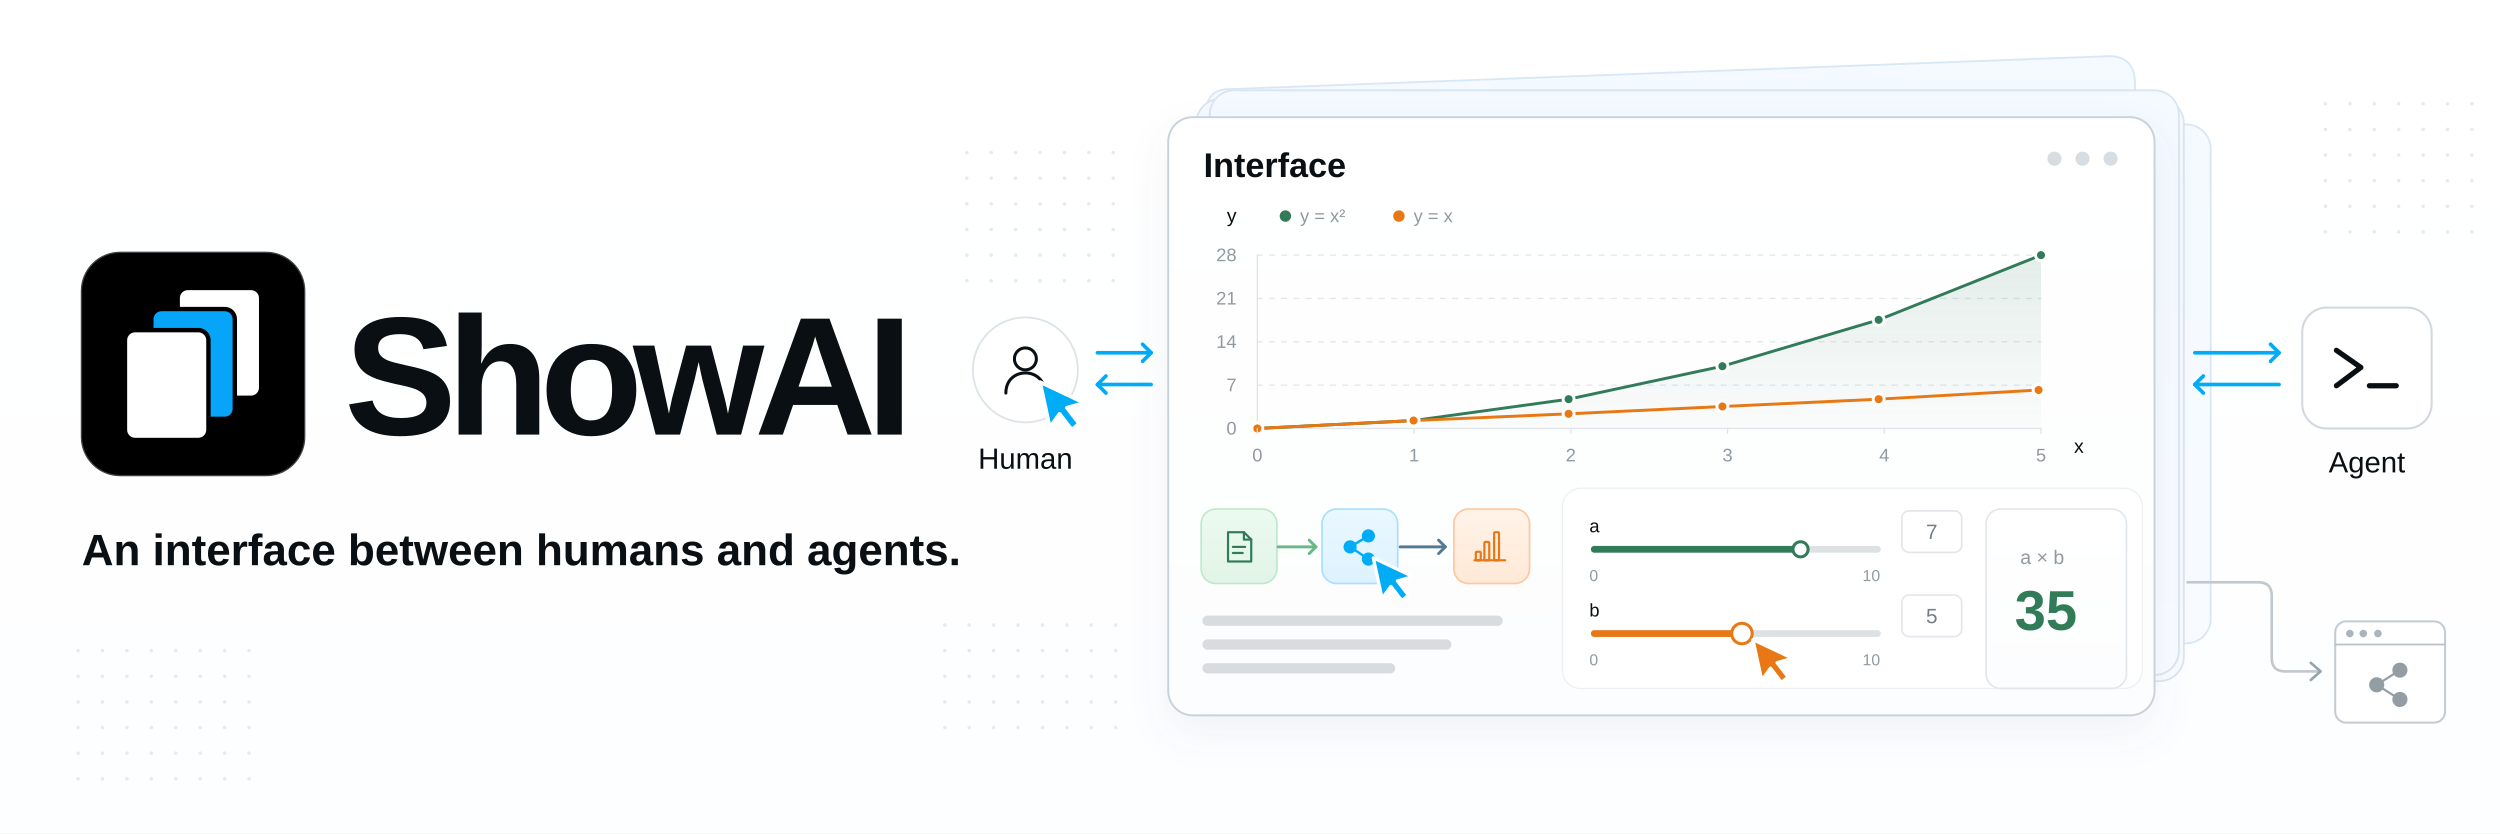
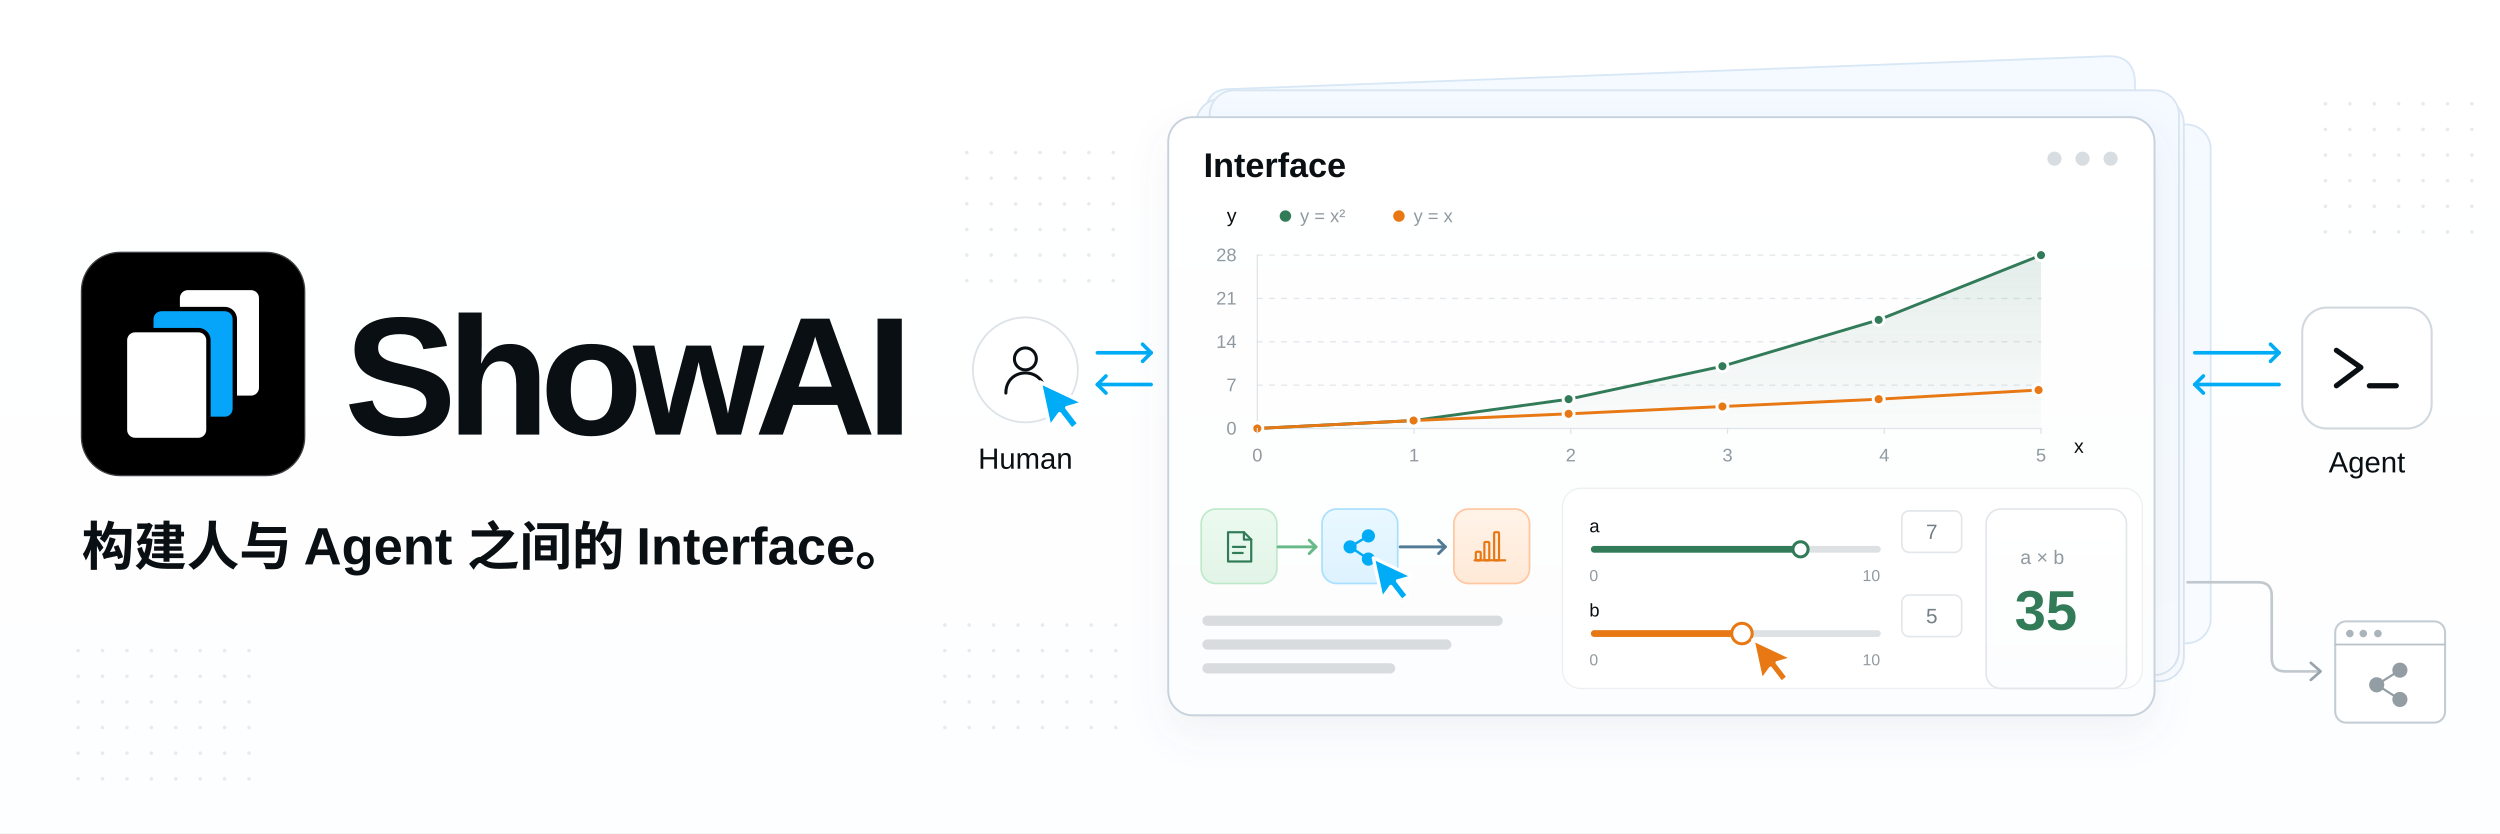
- <svg xmlns="http://www.w3.org/2000/svg" width="2172" height="724" viewBox="0 0 2172 724" role="img" aria-labelledby="title description" lang="en" xml:lang="en">
+ <svg xmlns="http://www.w3.org/2000/svg" width="2172" height="724" viewBox="0 0 2172 724" role="img" aria-labelledby="title description" lang="zh-CN" xml:lang="zh-CN">
  <defs>
    <linearGradient id="page-fill" x1="0%" y1="0%" x2="0%" y2="100%">
      <stop offset="0" stop-color="#FFFFFF" stop-opacity="1" />
      <stop offset="1" stop-color="#FDFEFF" stop-opacity="1" />
    </linearGradient>
    <linearGradient id="panel-fill" x1="0%" y1="0%" x2="0%" y2="100%">
      <stop offset="0" stop-color="#FFFFFF" stop-opacity="1" />
      <stop offset="1" stop-color="#FCFDFE" stop-opacity="1" />
    </linearGradient>
    <linearGradient id="rear-fill" x1="0%" y1="0%" x2="0%" y2="100%">
      <stop offset="0" stop-color="#F4FAFF" stop-opacity="1" />
      <stop offset="1" stop-color="#F8FBFF" stop-opacity="1" />
    </linearGradient>
    <linearGradient id="chart-fill" x1="0%" y1="0%" x2="0%" y2="100%">
      <stop offset="0" stop-color="#327B59" stop-opacity="0.13" />
      <stop offset="1" stop-color="#327B59" stop-opacity="0.015" />
    </linearGradient>
    <linearGradient id="green-tile" x1="0%" y1="0%" x2="0%" y2="100%">
      <stop offset="0" stop-color="#ECFAEF" stop-opacity="1" />
      <stop offset="1" stop-color="#E2F4E7" stop-opacity="1" />
    </linearGradient>
    <linearGradient id="blue-tile" x1="0%" y1="0%" x2="0%" y2="100%">
      <stop offset="0" stop-color="#EAF8FF" stop-opacity="1" />
      <stop offset="1" stop-color="#DDF2FF" stop-opacity="1" />
    </linearGradient>
    <linearGradient id="orange-tile" x1="0%" y1="0%" x2="0%" y2="100%">
      <stop offset="0" stop-color="#FFF3E8" stop-opacity="1" />
      <stop offset="1" stop-color="#FFE9D7" stop-opacity="1" />
    </linearGradient>
    <filter id="panel-shadow" x="-10%" y="-10%" width="125%" height="135%">
      <feDropShadow dx="0" dy="14" stdDeviation="16" flood-color="#66798A" flood-opacity="0.08" />
    </filter>
  </defs>
  <g id="banner" transform="scale(1.060547)">
    <rect x="0" y="0" width="2048" height="682.667" rx="0" fill="url(#page-fill)" stroke-width="1" id="background" />
    <g id="dots-left">
      <circle cx="64" cy="533" r="1.5" fill="#E6EBEE" stroke-width="1" />
      <circle cx="64" cy="554" r="1.5" fill="#E6EBEE" stroke-width="1" />
      <circle cx="64" cy="575" r="1.5" fill="#E6EBEE" stroke-width="1" />
      <circle cx="64" cy="596" r="1.5" fill="#E6EBEE" stroke-width="1" />
      <circle cx="64" cy="617" r="1.5" fill="#E6EBEE" stroke-width="1" />
      <circle cx="64" cy="638" r="1.5" fill="#E6EBEE" stroke-width="1" />
      <circle cx="84" cy="533" r="1.5" fill="#E6EBEE" stroke-width="1" />
      <circle cx="84" cy="554" r="1.5" fill="#E6EBEE" stroke-width="1" />
      <circle cx="84" cy="575" r="1.5" fill="#E6EBEE" stroke-width="1" />
      <circle cx="84" cy="596" r="1.5" fill="#E6EBEE" stroke-width="1" />
      <circle cx="84" cy="617" r="1.5" fill="#E6EBEE" stroke-width="1" />
      <circle cx="84" cy="638" r="1.5" fill="#E6EBEE" stroke-width="1" />
      <circle cx="104" cy="533" r="1.5" fill="#E6EBEE" stroke-width="1" />
      <circle cx="104" cy="554" r="1.5" fill="#E6EBEE" stroke-width="1" />
      <circle cx="104" cy="575" r="1.5" fill="#E6EBEE" stroke-width="1" />
      <circle cx="104" cy="596" r="1.5" fill="#E6EBEE" stroke-width="1" />
      <circle cx="104" cy="617" r="1.5" fill="#E6EBEE" stroke-width="1" />
      <circle cx="104" cy="638" r="1.5" fill="#E6EBEE" stroke-width="1" />
      <circle cx="124" cy="533" r="1.5" fill="#E6EBEE" stroke-width="1" />
      <circle cx="124" cy="554" r="1.5" fill="#E6EBEE" stroke-width="1" />
      <circle cx="124" cy="575" r="1.5" fill="#E6EBEE" stroke-width="1" />
      <circle cx="124" cy="596" r="1.5" fill="#E6EBEE" stroke-width="1" />
      <circle cx="124" cy="617" r="1.5" fill="#E6EBEE" stroke-width="1" />
      <circle cx="124" cy="638" r="1.5" fill="#E6EBEE" stroke-width="1" />
      <circle cx="144" cy="533" r="1.5" fill="#E6EBEE" stroke-width="1" />
      <circle cx="144" cy="554" r="1.5" fill="#E6EBEE" stroke-width="1" />
      <circle cx="144" cy="575" r="1.5" fill="#E6EBEE" stroke-width="1" />
      <circle cx="144" cy="596" r="1.5" fill="#E6EBEE" stroke-width="1" />
      <circle cx="144" cy="617" r="1.5" fill="#E6EBEE" stroke-width="1" />
      <circle cx="144" cy="638" r="1.5" fill="#E6EBEE" stroke-width="1" />
      <circle cx="164" cy="533" r="1.5" fill="#E6EBEE" stroke-width="1" />
      <circle cx="164" cy="554" r="1.5" fill="#E6EBEE" stroke-width="1" />
      <circle cx="164" cy="575" r="1.5" fill="#E6EBEE" stroke-width="1" />
      <circle cx="164" cy="596" r="1.5" fill="#E6EBEE" stroke-width="1" />
      <circle cx="164" cy="617" r="1.5" fill="#E6EBEE" stroke-width="1" />
      <circle cx="164" cy="638" r="1.5" fill="#E6EBEE" stroke-width="1" />
      <circle cx="184" cy="533" r="1.5" fill="#E6EBEE" stroke-width="1" />
      <circle cx="184" cy="554" r="1.5" fill="#E6EBEE" stroke-width="1" />
      <circle cx="184" cy="575" r="1.5" fill="#E6EBEE" stroke-width="1" />
      <circle cx="184" cy="596" r="1.5" fill="#E6EBEE" stroke-width="1" />
      <circle cx="184" cy="617" r="1.5" fill="#E6EBEE" stroke-width="1" />
      <circle cx="184" cy="638" r="1.5" fill="#E6EBEE" stroke-width="1" />
      <circle cx="204" cy="533" r="1.5" fill="#E6EBEE" stroke-width="1" />
      <circle cx="204" cy="554" r="1.5" fill="#E6EBEE" stroke-width="1" />
      <circle cx="204" cy="575" r="1.5" fill="#E6EBEE" stroke-width="1" />
      <circle cx="204" cy="596" r="1.5" fill="#E6EBEE" stroke-width="1" />
      <circle cx="204" cy="617" r="1.5" fill="#E6EBEE" stroke-width="1" />
      <circle cx="204" cy="638" r="1.5" fill="#E6EBEE" stroke-width="1" />
    </g>
    <g id="dots-middle-top">
      <circle cx="792" cy="125" r="1.5" fill="#E6EBEE" stroke-width="1" />
      <circle cx="792" cy="146" r="1.5" fill="#E6EBEE" stroke-width="1" />
      <circle cx="792" cy="167" r="1.5" fill="#E6EBEE" stroke-width="1" />
      <circle cx="792" cy="188" r="1.5" fill="#E6EBEE" stroke-width="1" />
      <circle cx="792" cy="209" r="1.5" fill="#E6EBEE" stroke-width="1" />
      <circle cx="792" cy="230" r="1.5" fill="#E6EBEE" stroke-width="1" />
      <circle cx="812" cy="125" r="1.5" fill="#E6EBEE" stroke-width="1" />
      <circle cx="812" cy="146" r="1.5" fill="#E6EBEE" stroke-width="1" />
      <circle cx="812" cy="167" r="1.5" fill="#E6EBEE" stroke-width="1" />
      <circle cx="812" cy="188" r="1.5" fill="#E6EBEE" stroke-width="1" />
      <circle cx="812" cy="209" r="1.5" fill="#E6EBEE" stroke-width="1" />
      <circle cx="812" cy="230" r="1.5" fill="#E6EBEE" stroke-width="1" />
      <circle cx="832" cy="125" r="1.5" fill="#E6EBEE" stroke-width="1" />
      <circle cx="832" cy="146" r="1.5" fill="#E6EBEE" stroke-width="1" />
      <circle cx="832" cy="167" r="1.5" fill="#E6EBEE" stroke-width="1" />
      <circle cx="832" cy="188" r="1.5" fill="#E6EBEE" stroke-width="1" />
      <circle cx="832" cy="209" r="1.5" fill="#E6EBEE" stroke-width="1" />
      <circle cx="832" cy="230" r="1.5" fill="#E6EBEE" stroke-width="1" />
      <circle cx="852" cy="125" r="1.5" fill="#E6EBEE" stroke-width="1" />
      <circle cx="852" cy="146" r="1.5" fill="#E6EBEE" stroke-width="1" />
      <circle cx="852" cy="167" r="1.5" fill="#E6EBEE" stroke-width="1" />
      <circle cx="852" cy="188" r="1.5" fill="#E6EBEE" stroke-width="1" />
      <circle cx="852" cy="209" r="1.5" fill="#E6EBEE" stroke-width="1" />
      <circle cx="852" cy="230" r="1.5" fill="#E6EBEE" stroke-width="1" />
      <circle cx="872" cy="125" r="1.5" fill="#E6EBEE" stroke-width="1" />
      <circle cx="872" cy="146" r="1.5" fill="#E6EBEE" stroke-width="1" />
      <circle cx="872" cy="167" r="1.5" fill="#E6EBEE" stroke-width="1" />
      <circle cx="872" cy="188" r="1.5" fill="#E6EBEE" stroke-width="1" />
      <circle cx="872" cy="209" r="1.5" fill="#E6EBEE" stroke-width="1" />
      <circle cx="872" cy="230" r="1.5" fill="#E6EBEE" stroke-width="1" />
      <circle cx="892" cy="125" r="1.5" fill="#E6EBEE" stroke-width="1" />
      <circle cx="892" cy="146" r="1.5" fill="#E6EBEE" stroke-width="1" />
      <circle cx="892" cy="167" r="1.5" fill="#E6EBEE" stroke-width="1" />
      <circle cx="892" cy="188" r="1.5" fill="#E6EBEE" stroke-width="1" />
      <circle cx="892" cy="209" r="1.5" fill="#E6EBEE" stroke-width="1" />
      <circle cx="892" cy="230" r="1.5" fill="#E6EBEE" stroke-width="1" />
      <circle cx="912" cy="125" r="1.5" fill="#E6EBEE" stroke-width="1" />
      <circle cx="912" cy="146" r="1.5" fill="#E6EBEE" stroke-width="1" />
      <circle cx="912" cy="167" r="1.5" fill="#E6EBEE" stroke-width="1" />
      <circle cx="912" cy="188" r="1.5" fill="#E6EBEE" stroke-width="1" />
      <circle cx="912" cy="209" r="1.5" fill="#E6EBEE" stroke-width="1" />
      <circle cx="912" cy="230" r="1.5" fill="#E6EBEE" stroke-width="1" />
    </g>
    <g id="dots-middle-bottom">
      <circle cx="774" cy="512" r="1.5" fill="#E6EBEE" stroke-width="1" />
      <circle cx="774" cy="533" r="1.5" fill="#E6EBEE" stroke-width="1" />
      <circle cx="774" cy="554" r="1.5" fill="#E6EBEE" stroke-width="1" />
      <circle cx="774" cy="575" r="1.5" fill="#E6EBEE" stroke-width="1" />
      <circle cx="774" cy="596" r="1.5" fill="#E6EBEE" stroke-width="1" />
      <circle cx="794" cy="512" r="1.5" fill="#E6EBEE" stroke-width="1" />
      <circle cx="794" cy="533" r="1.5" fill="#E6EBEE" stroke-width="1" />
      <circle cx="794" cy="554" r="1.5" fill="#E6EBEE" stroke-width="1" />
      <circle cx="794" cy="575" r="1.5" fill="#E6EBEE" stroke-width="1" />
      <circle cx="794" cy="596" r="1.5" fill="#E6EBEE" stroke-width="1" />
      <circle cx="814" cy="512" r="1.5" fill="#E6EBEE" stroke-width="1" />
      <circle cx="814" cy="533" r="1.5" fill="#E6EBEE" stroke-width="1" />
      <circle cx="814" cy="554" r="1.5" fill="#E6EBEE" stroke-width="1" />
      <circle cx="814" cy="575" r="1.5" fill="#E6EBEE" stroke-width="1" />
      <circle cx="814" cy="596" r="1.5" fill="#E6EBEE" stroke-width="1" />
      <circle cx="834" cy="512" r="1.5" fill="#E6EBEE" stroke-width="1" />
      <circle cx="834" cy="533" r="1.5" fill="#E6EBEE" stroke-width="1" />
      <circle cx="834" cy="554" r="1.5" fill="#E6EBEE" stroke-width="1" />
      <circle cx="834" cy="575" r="1.5" fill="#E6EBEE" stroke-width="1" />
      <circle cx="834" cy="596" r="1.5" fill="#E6EBEE" stroke-width="1" />
      <circle cx="854" cy="512" r="1.5" fill="#E6EBEE" stroke-width="1" />
      <circle cx="854" cy="533" r="1.5" fill="#E6EBEE" stroke-width="1" />
      <circle cx="854" cy="554" r="1.5" fill="#E6EBEE" stroke-width="1" />
      <circle cx="854" cy="575" r="1.5" fill="#E6EBEE" stroke-width="1" />
      <circle cx="854" cy="596" r="1.5" fill="#E6EBEE" stroke-width="1" />
      <circle cx="874" cy="512" r="1.5" fill="#E6EBEE" stroke-width="1" />
      <circle cx="874" cy="533" r="1.5" fill="#E6EBEE" stroke-width="1" />
      <circle cx="874" cy="554" r="1.5" fill="#E6EBEE" stroke-width="1" />
      <circle cx="874" cy="575" r="1.5" fill="#E6EBEE" stroke-width="1" />
      <circle cx="874" cy="596" r="1.5" fill="#E6EBEE" stroke-width="1" />
      <circle cx="894" cy="512" r="1.5" fill="#E6EBEE" stroke-width="1" />
      <circle cx="894" cy="533" r="1.5" fill="#E6EBEE" stroke-width="1" />
      <circle cx="894" cy="554" r="1.5" fill="#E6EBEE" stroke-width="1" />
      <circle cx="894" cy="575" r="1.5" fill="#E6EBEE" stroke-width="1" />
      <circle cx="894" cy="596" r="1.5" fill="#E6EBEE" stroke-width="1" />
      <circle cx="914" cy="512" r="1.5" fill="#E6EBEE" stroke-width="1" />
      <circle cx="914" cy="533" r="1.5" fill="#E6EBEE" stroke-width="1" />
      <circle cx="914" cy="554" r="1.5" fill="#E6EBEE" stroke-width="1" />
      <circle cx="914" cy="575" r="1.5" fill="#E6EBEE" stroke-width="1" />
      <circle cx="914" cy="596" r="1.5" fill="#E6EBEE" stroke-width="1" />
    </g>
    <g id="dots-right">
      <circle cx="1905" cy="85" r="1.5" fill="#E6EBEE" stroke-width="1" />
      <circle cx="1905" cy="106" r="1.5" fill="#E6EBEE" stroke-width="1" />
      <circle cx="1905" cy="127" r="1.5" fill="#E6EBEE" stroke-width="1" />
      <circle cx="1905" cy="148" r="1.5" fill="#E6EBEE" stroke-width="1" />
      <circle cx="1905" cy="169" r="1.5" fill="#E6EBEE" stroke-width="1" />
      <circle cx="1905" cy="190" r="1.5" fill="#E6EBEE" stroke-width="1" />
      <circle cx="1925" cy="85" r="1.5" fill="#E6EBEE" stroke-width="1" />
      <circle cx="1925" cy="106" r="1.5" fill="#E6EBEE" stroke-width="1" />
      <circle cx="1925" cy="127" r="1.5" fill="#E6EBEE" stroke-width="1" />
      <circle cx="1925" cy="148" r="1.5" fill="#E6EBEE" stroke-width="1" />
      <circle cx="1925" cy="169" r="1.5" fill="#E6EBEE" stroke-width="1" />
      <circle cx="1925" cy="190" r="1.5" fill="#E6EBEE" stroke-width="1" />
      <circle cx="1945" cy="85" r="1.5" fill="#E6EBEE" stroke-width="1" />
      <circle cx="1945" cy="106" r="1.5" fill="#E6EBEE" stroke-width="1" />
      <circle cx="1945" cy="127" r="1.5" fill="#E6EBEE" stroke-width="1" />
      <circle cx="1945" cy="148" r="1.5" fill="#E6EBEE" stroke-width="1" />
      <circle cx="1945" cy="169" r="1.5" fill="#E6EBEE" stroke-width="1" />
      <circle cx="1945" cy="190" r="1.5" fill="#E6EBEE" stroke-width="1" />
      <circle cx="1965" cy="85" r="1.5" fill="#E6EBEE" stroke-width="1" />
      <circle cx="1965" cy="106" r="1.5" fill="#E6EBEE" stroke-width="1" />
      <circle cx="1965" cy="127" r="1.5" fill="#E6EBEE" stroke-width="1" />
      <circle cx="1965" cy="148" r="1.5" fill="#E6EBEE" stroke-width="1" />
      <circle cx="1965" cy="169" r="1.5" fill="#E6EBEE" stroke-width="1" />
      <circle cx="1965" cy="190" r="1.5" fill="#E6EBEE" stroke-width="1" />
      <circle cx="1985" cy="85" r="1.5" fill="#E6EBEE" stroke-width="1" />
      <circle cx="1985" cy="106" r="1.5" fill="#E6EBEE" stroke-width="1" />
      <circle cx="1985" cy="127" r="1.5" fill="#E6EBEE" stroke-width="1" />
      <circle cx="1985" cy="148" r="1.5" fill="#E6EBEE" stroke-width="1" />
      <circle cx="1985" cy="169" r="1.5" fill="#E6EBEE" stroke-width="1" />
      <circle cx="1985" cy="190" r="1.5" fill="#E6EBEE" stroke-width="1" />
      <circle cx="2005" cy="85" r="1.5" fill="#E6EBEE" stroke-width="1" />
      <circle cx="2005" cy="106" r="1.5" fill="#E6EBEE" stroke-width="1" />
      <circle cx="2005" cy="127" r="1.5" fill="#E6EBEE" stroke-width="1" />
      <circle cx="2005" cy="148" r="1.5" fill="#E6EBEE" stroke-width="1" />
      <circle cx="2005" cy="169" r="1.5" fill="#E6EBEE" stroke-width="1" />
      <circle cx="2005" cy="190" r="1.5" fill="#E6EBEE" stroke-width="1" />
      <circle cx="2025" cy="85" r="1.5" fill="#E6EBEE" stroke-width="1" />
      <circle cx="2025" cy="106" r="1.5" fill="#E6EBEE" stroke-width="1" />
      <circle cx="2025" cy="127" r="1.5" fill="#E6EBEE" stroke-width="1" />
      <circle cx="2025" cy="148" r="1.5" fill="#E6EBEE" stroke-width="1" />
      <circle cx="2025" cy="169" r="1.5" fill="#E6EBEE" stroke-width="1" />
      <circle cx="2025" cy="190" r="1.5" fill="#E6EBEE" stroke-width="1" />
    </g>
    <g id="brand">
      <g id="showai-logo" transform="translate(66 206) scale(0.36)">
        <rect x="2" y="2" width="508" height="508" rx="88" fill="#000000" />
        <rect id="back" x="226" y="88" width="180" height="240" rx="18" fill="#FFFFFF" />
        <rect x="166" y="136" width="180" height="240" rx="18" fill="none" stroke="#000000" stroke-width="20" />
        <rect id="middle" x="166" y="136" width="180" height="240" rx="18" fill="#06A5FA" />
        <rect x="106" y="184" width="180" height="240" rx="18" fill="none" stroke="#000000" stroke-width="20" />
        <rect id="front" x="106" y="184" width="180" height="240" rx="18" fill="#FFFFFF" />
        <rect x="2" y="2" width="508" height="508" rx="88" fill="none" stroke="#3F3F46" stroke-width="3" />
      </g>
      <text x="282" y="356" fill="#090F12" font-family="Arial" font-size="138" font-weight="900" text-anchor="start" letter-spacing="-8" id="brand-name">ShowAI</text>
-       <text x="67" y="463" fill="#090F12" font-family="Arial" font-size="36" font-weight="600" text-anchor="start" id="tagline">An interface between humans and agents.</text>
+       <text x="67" y="463" fill="#090F12" font-family="Arial, PingFang SC, Microsoft YaHei" font-size="43" font-weight="600" text-anchor="start" id="tagline">构建人与 Agent 之间的 Interface。</text>
    </g>
    <g id="human">
      <circle cx="840" cy="303" r="43" fill="#FFFFFF" stroke="#DDE3E7" stroke-width="1.5" />
      <circle cx="840" cy="294" r="9" fill="none" stroke="#090F12" stroke-width="2.5" />
      <path d="M824,322 C824,300 856,300 856,322" stroke="#090F12" stroke-width="2.5" fill="none" stroke-linecap="round" stroke-linejoin="round" />
      <g id="human-pointer" transform="translate(852 313) scale(1)">
        <path d="M0,0 L8,37 L16,26 L26,39 L32,34 L22,21 L36,17 Z" stroke="#FFFFFF" stroke-width="3" fill="#00ACF5" stroke-linecap="round" stroke-linejoin="round" />
      </g>
      <text x="840" y="384" fill="#090F12" font-family="Arial" font-size="24" font-weight="500" text-anchor="middle">Human</text>
    </g>
    <g id="human-interface-links">
      <line x1="899" y1="289" x2="943" y2="289" stroke="#00ACF5" stroke-width="3" stroke-linecap="round" />
      <path d="M936,282 L943,289 L936,296" stroke="#00ACF5" stroke-width="3" fill="none" stroke-linecap="round" stroke-linejoin="round" />
      <line x1="943" y1="315" x2="899" y2="315" stroke="#00ACF5" stroke-width="3" stroke-linecap="round" />
      <path d="M906,308 L899,315 L906,322" stroke="#00ACF5" stroke-width="3" fill="none" stroke-linecap="round" stroke-linejoin="round" />
    </g>
    <g id="interface">
      <g id="rear-cards">
        <path d="M1007,73 L1728,46 Q1749,46 1749,69 L1749,490 Q1749,511 1728,512 L1007,535 Q988,535 988,514 L988,93 Q988,73 1007,73 Z" stroke="#D8E7F5" stroke-width="1.5" fill="url(#rear-fill)" stroke-linecap="round" stroke-linejoin="round" />
        <rect x="1003" y="102" width="808" height="425" rx="20" fill="url(#rear-fill)" stroke="#D9E7F4" stroke-width="1.5" />
        <rect x="980" y="81" width="809" height="477" rx="20" fill="url(#rear-fill)" stroke="#D9E5F0" stroke-width="1.5" />
        <rect x="991" y="74" width="794" height="479" rx="20" fill="url(#rear-fill)" stroke="#D9E5F0" stroke-width="1.5" />
      </g>
      <rect x="957" y="96" width="808" height="490" rx="20" fill="url(#panel-fill)" stroke="#C8D2DC" stroke-width="1.6" filter="url(#panel-shadow)" id="interface-panel" />
      <g id="header">
        <text x="986" y="145" fill="#090F12" font-family="Arial" font-size="28" font-weight="700" text-anchor="start">Interface</text>
        <circle cx="1683" cy="130" r="5.8" fill="#D8DDE1" stroke-width="1" />
        <circle cx="1706" cy="130" r="5.8" fill="#D8DDE1" stroke-width="1" />
        <circle cx="1729" cy="130" r="5.8" fill="#D8DDE1" stroke-width="1" />
      </g>
      <g id="chart">
        <text x="1005" y="182" fill="#090F12" font-family="Arial" font-size="16" font-weight="400" text-anchor="start">y</text>
        <circle cx="1053" cy="177" r="4.7" fill="#327B59" stroke-width="1" />
        <text x="1065" y="182" fill="#8F999F" font-family="Arial" font-size="15" font-weight="400" text-anchor="start">y = x²</text>
        <circle cx="1146" cy="177" r="4.7" fill="#E77813" stroke-width="1" />
        <text x="1158" y="182" fill="#8F999F" font-family="Arial" font-size="15" font-weight="400" text-anchor="start">y = x</text>
        <line x1="1030" y1="209.0" x2="1672" y2="209.0" stroke="#E2E7EB" stroke-width="1.1" stroke-linecap="round" stroke-dasharray="4 6" />
        <text x="1013" y="214.0" fill="#8F999F" font-family="Arial" font-size="15" font-weight="400" text-anchor="end">28</text>
        <line x1="1030" y1="244.5" x2="1672" y2="244.5" stroke="#E2E7EB" stroke-width="1.1" stroke-linecap="round" stroke-dasharray="4 6" />
        <text x="1013" y="249.5" fill="#8F999F" font-family="Arial" font-size="15" font-weight="400" text-anchor="end">21</text>
        <line x1="1030" y1="280.0" x2="1672" y2="280.0" stroke="#E2E7EB" stroke-width="1.1" stroke-linecap="round" stroke-dasharray="4 6" />
        <text x="1013" y="285.0" fill="#8F999F" font-family="Arial" font-size="15" font-weight="400" text-anchor="end">14</text>
        <line x1="1030" y1="315.5" x2="1672" y2="315.5" stroke="#E2E7EB" stroke-width="1.1" stroke-linecap="round" stroke-dasharray="4 6" />
        <text x="1013" y="320.5" fill="#8F999F" font-family="Arial" font-size="15" font-weight="400" text-anchor="end">7</text>
        <line x1="1030" y1="351.0" x2="1672" y2="351.0" stroke="#E2E7EB" stroke-width="1.1" stroke-linecap="round" />
        <text x="1013" y="356.0" fill="#8F999F" font-family="Arial" font-size="15" font-weight="400" text-anchor="end">0</text>
        <line x1="1030" y1="209" x2="1030" y2="351" stroke="#DCE2E7" stroke-width="1" stroke-linecap="round" />
        <path d="M1030,351 L1158,344.5 L1285,327 L1411,300 L1539,262 L1672,209 L1672,351 Z" stroke-width="1" fill="url(#chart-fill)" stroke-linecap="round" stroke-linejoin="round" id="quadratic-area" />
        <g id="quadratic">
          <path d="M1030,351 L1158,344.5 L1285,327 L1411,300 L1539,262 L1672,209" stroke="#327B59" stroke-width="2.4" fill="none" stroke-linecap="round" stroke-linejoin="round" id="quadratic-line" />
          <circle cx="1030" cy="351" r="4.5" fill="#327B59" stroke="#FFFFFF" stroke-width="2.4" id="quadratic-point-0" />
          <circle cx="1158" cy="344.5" r="4.5" fill="#327B59" stroke="#FFFFFF" stroke-width="2.4" id="quadratic-point-1" />
          <circle cx="1285" cy="327" r="4.5" fill="#327B59" stroke="#FFFFFF" stroke-width="2.4" id="quadratic-point-2" />
          <circle cx="1411" cy="300" r="4.5" fill="#327B59" stroke="#FFFFFF" stroke-width="2.4" id="quadratic-point-3" />
          <circle cx="1539" cy="262" r="4.5" fill="#327B59" stroke="#FFFFFF" stroke-width="2.4" id="quadratic-point-4" />
          <circle cx="1672" cy="209" r="4.5" fill="#327B59" stroke="#FFFFFF" stroke-width="2.4" id="quadratic-point-5" />
        </g>
        <g id="linear">
          <path d="M1030,351 L1158,344.5 L1285,339 L1411,333 L1539,327 L1670,319.5" stroke="#E77813" stroke-width="2.4" fill="none" stroke-linecap="round" stroke-linejoin="round" id="linear-line" />
          <circle cx="1030" cy="351" r="4.5" fill="#E77813" stroke="#FFFFFF" stroke-width="2.4" id="linear-point-0" />
          <circle cx="1158" cy="344.5" r="4.5" fill="#E77813" stroke="#FFFFFF" stroke-width="2.4" id="linear-point-1" />
          <circle cx="1285" cy="339" r="4.5" fill="#E77813" stroke="#FFFFFF" stroke-width="2.4" id="linear-point-2" />
          <circle cx="1411" cy="333" r="4.5" fill="#E77813" stroke="#FFFFFF" stroke-width="2.4" id="linear-point-3" />
          <circle cx="1539" cy="327" r="4.5" fill="#E77813" stroke="#FFFFFF" stroke-width="2.4" id="linear-point-4" />
          <circle cx="1670" cy="319.5" r="4.5" fill="#E77813" stroke="#FFFFFF" stroke-width="2.4" id="linear-point-5" />
        </g>
        <line x1="1030.0" y1="351" x2="1030.0" y2="355" stroke="#DCE2E7" stroke-width="1" stroke-linecap="round" />
        <text x="1030.0" y="378" fill="#8F999F" font-family="Arial" font-size="15" font-weight="400" text-anchor="middle">0</text>
        <line x1="1158.4" y1="351" x2="1158.4" y2="355" stroke="#DCE2E7" stroke-width="1" stroke-linecap="round" />
        <text x="1158.4" y="378" fill="#8F999F" font-family="Arial" font-size="15" font-weight="400" text-anchor="middle">1</text>
        <line x1="1286.8" y1="351" x2="1286.8" y2="355" stroke="#DCE2E7" stroke-width="1" stroke-linecap="round" />
        <text x="1286.8" y="378" fill="#8F999F" font-family="Arial" font-size="15" font-weight="400" text-anchor="middle">2</text>
        <line x1="1415.2" y1="351" x2="1415.2" y2="355" stroke="#DCE2E7" stroke-width="1" stroke-linecap="round" />
        <text x="1415.2" y="378" fill="#8F999F" font-family="Arial" font-size="15" font-weight="400" text-anchor="middle">3</text>
        <line x1="1543.6" y1="351" x2="1543.6" y2="355" stroke="#DCE2E7" stroke-width="1" stroke-linecap="round" />
        <text x="1543.6" y="378" fill="#8F999F" font-family="Arial" font-size="15" font-weight="400" text-anchor="middle">4</text>
        <line x1="1672.0" y1="351" x2="1672.0" y2="355" stroke="#DCE2E7" stroke-width="1" stroke-linecap="round" />
        <text x="1672.0" y="378" fill="#8F999F" font-family="Arial" font-size="15" font-weight="400" text-anchor="middle">5</text>
        <text x="1699" y="371" fill="#090F12" font-family="Arial" font-size="16" font-weight="400" text-anchor="start">x</text>
      </g>
      <g id="workflow">
        <rect x="984" y="417" width="62" height="61" rx="12" fill="url(#green-tile)" stroke="#BFE9CB" stroke-width="1.4" />
        <rect x="1083" y="417" width="62" height="61" rx="12" fill="url(#blue-tile)" stroke="#A8DFFF" stroke-width="1.4" />
        <rect x="1191" y="417" width="62" height="61" rx="12" fill="url(#orange-tile)" stroke="#FFC6A0" stroke-width="1.4" />
        <line x1="1047" y1="448" x2="1078" y2="448" stroke="#67B988" stroke-width="2.4" stroke-linecap="round" />
        <path d="M1072.5,442.5 L1078,448 L1072.5,453.5" stroke="#67B988" stroke-width="2.4" fill="none" stroke-linecap="round" stroke-linejoin="round" />
        <line x1="1147" y1="448" x2="1184" y2="448" stroke="#517B95" stroke-width="2.4" stroke-linecap="round" />
        <path d="M1178.5,442.5 L1184,448 L1178.5,453.5" stroke="#517B95" stroke-width="2.4" fill="none" stroke-linecap="round" stroke-linejoin="round" />
        <g id="document-icon">
          <path d="M1006,436 L1019,436 L1025,442 L1025,460 L1006,460 Z" stroke="#327B59" stroke-width="1.8" fill="none" stroke-linecap="round" stroke-linejoin="round" />
          <path d="M1019,436 L1019,442 L1025,442" stroke="#327B59" stroke-width="1.8" fill="none" stroke-linecap="round" stroke-linejoin="round" />
          <line x1="1010" y1="448" x2="1020" y2="448" stroke="#327B59" stroke-width="1.8" stroke-linecap="round" />
          <line x1="1010" y1="453" x2="1018" y2="453" stroke="#327B59" stroke-width="1.8" stroke-linecap="round" />
        </g>
        <g id="share-icon">
          <line x1="1106" y1="448" x2="1121" y2="439" stroke="#00ACF5" stroke-width="2" stroke-linecap="round" />
          <line x1="1106" y1="448" x2="1121" y2="458" stroke="#00ACF5" stroke-width="2" stroke-linecap="round" />
          <circle cx="1106" cy="448" r="5.4" fill="#00ACF5" stroke-width="1" />
          <circle cx="1121" cy="439" r="5.4" fill="#00ACF5" stroke-width="1" />
          <circle cx="1121" cy="458" r="5.4" fill="#00ACF5" stroke-width="1" />
        </g>
        <g id="bar-icon">
          <rect x="1209" y="452" width="4" height="7" rx="0.8" fill="none" stroke="#E77813" stroke-width="1.8" />
          <rect x="1216" y="444" width="4" height="15" rx="0.8" fill="none" stroke="#E77813" stroke-width="1.8" />
          <rect x="1224" y="436" width="4" height="23" rx="0.8" fill="none" stroke="#E77813" stroke-width="1.8" />
          <line x1="1208" y1="459" x2="1233" y2="459" stroke="#E77813" stroke-width="1.8" stroke-linecap="round" />
        </g>
        <g id="share-pointer" transform="translate(1125 457) scale(0.9)">
          <path d="M0,0 L8,37 L16,26 L26,39 L32,34 L22,21 L36,17 Z" stroke="#FFFFFF" stroke-width="3" fill="#00ACF5" stroke-linecap="round" stroke-linejoin="round" />
        </g>
        <rect x="985" y="504.3" width="246" height="8.4" rx="4.2" fill="#D9DCDF" stroke-width="1" />
        <rect x="985" y="523.8" width="204" height="8.4" rx="4.2" fill="#D9DCDF" stroke-width="1" />
        <rect x="985" y="543.3" width="158" height="8.4" rx="4.2" fill="#D9DCDF" stroke-width="1" />
      </g>
      <g id="calculation-controls">
        <rect x="1280" y="400" width="475" height="164" rx="15" fill="#FFFFFF" stroke="#EDF0F3" stroke-width="1.1" />
        <g id="slider-a">
          <text x="1302" y="436" fill="#090F12" font-family="Arial" font-size="15" font-weight="400" text-anchor="start">a</text>
          <line x1="1306" y1="450" x2="1538" y2="450" stroke="#DDE1E3" stroke-width="5.5" stroke-linecap="round" />
          <line x1="1306" y1="450" x2="1475" y2="450" stroke="#327B59" stroke-width="5.5" stroke-linecap="round" />
          <circle cx="1475" cy="450" r="6.2" fill="#FFFFFF" stroke="#327B59" stroke-width="2.5" />
          <rect x="1558" y="418.5" width="49" height="34" rx="6" fill="#FFFFFF" stroke="#E3E7EB" stroke-width="1.4" />
          <text x="1582.5" y="441.5" fill="#737F85" font-family="Arial" font-size="17" font-weight="400" text-anchor="middle">7</text>
          <text x="1302" y="476" fill="#8F999F" font-family="Arial" font-size="13" font-weight="400" text-anchor="start">0</text>
          <text x="1533" y="476" fill="#8F999F" font-family="Arial" font-size="13" font-weight="400" text-anchor="middle">10</text>
        </g>
        <g id="slider-b">
          <text x="1302" y="505" fill="#090F12" font-family="Arial" font-size="15" font-weight="400" text-anchor="start">b</text>
          <line x1="1306" y1="519" x2="1538" y2="519" stroke="#DDE1E3" stroke-width="5.5" stroke-linecap="round" />
          <line x1="1306" y1="519" x2="1427" y2="519" stroke="#E77813" stroke-width="5.5" stroke-linecap="round" />
          <circle cx="1427" cy="519" r="8.4" fill="#FFFFFF" stroke="#E77813" stroke-width="2.5" />
          <rect x="1558" y="487.5" width="49" height="34" rx="6" fill="#FFFFFF" stroke="#E3E7EB" stroke-width="1.4" />
          <text x="1582.5" y="510.5" fill="#737F85" font-family="Arial" font-size="17" font-weight="400" text-anchor="middle">5</text>
          <text x="1302" y="545" fill="#8F999F" font-family="Arial" font-size="13" font-weight="400" text-anchor="start">0</text>
          <text x="1533" y="545" fill="#8F999F" font-family="Arial" font-size="13" font-weight="400" text-anchor="middle">10</text>
        </g>
        <g id="slider-pointer" transform="translate(1436 524) scale(0.9)">
          <path d="M0,0 L8,37 L16,26 L26,39 L32,34 L22,21 L36,17 Z" stroke="#FFFFFF" stroke-width="3" fill="#E77813" stroke-linecap="round" stroke-linejoin="round" />
        </g>
        <g id="calculation-result">
          <rect x="1627" y="417" width="115" height="147" rx="12" fill="url(#panel-fill)" stroke="#E2E7EB" stroke-width="1.4" />
          <text x="1673" y="462" fill="#8F999F" font-family="Arial" font-size="16" font-weight="400" text-anchor="middle">a × b</text>
          <text x="1676" y="516" fill="#327B59" font-family="Arial" font-size="46" font-weight="700" text-anchor="middle">35</text>
        </g>
      </g>
    </g>
    <g id="agent">
      <rect x="1886" y="252" width="106" height="99" rx="20" fill="#FFFFFF" stroke="#D1D8DE" stroke-width="1.7" />
      <path d="M1914,287 L1934,301 L1914,316" stroke="#090F12" stroke-width="4.3" fill="none" stroke-linecap="round" stroke-linejoin="round" />
      <line x1="1941" y1="316" x2="1963" y2="316" stroke="#090F12" stroke-width="4.3" stroke-linecap="round" />
      <text x="1939" y="387" fill="#090F12" font-family="Arial" font-size="24" font-weight="500" text-anchor="middle">Agent</text>
    </g>
    <g id="interface-agent-links">
      <line x1="1798" y1="289" x2="1867" y2="289" stroke="#00ACF5" stroke-width="3" stroke-linecap="round" />
      <path d="M1860,282 L1867,289 L1860,296" stroke="#00ACF5" stroke-width="3" fill="none" stroke-linecap="round" stroke-linejoin="round" />
      <line x1="1867" y1="315" x2="1798" y2="315" stroke="#00ACF5" stroke-width="3" stroke-linecap="round" />
      <path d="M1805,308 L1798,315 L1805,322" stroke="#00ACF5" stroke-width="3" fill="none" stroke-linecap="round" stroke-linejoin="round" />
    </g>
    <g id="exported-page">
      <path d="M1792,477 L1850,477 Q1861,477 1861,488 L1861,539 Q1861,550 1872,550 L1900,550" stroke="#C1C9CF" stroke-width="2.2" fill="none" stroke-linecap="round" stroke-linejoin="round" />
      <path d="M1893,543 L1901,550 L1893,557" stroke="#98A4AC" stroke-width="2.2" fill="none" stroke-linecap="round" stroke-linejoin="round" />
      <rect x="1913" y="509" width="90" height="83" rx="9" fill="#FFFFFF" stroke="#C4CCD3" stroke-width="1.7" />
      <line x1="1913" y1="528" x2="2003" y2="528" stroke="#B8C1C9" stroke-width="1.4" stroke-linecap="round" />
      <circle cx="1925" cy="519" r="3.1" fill="#AAB4BB" stroke-width="1" />
      <circle cx="1936" cy="519" r="3.1" fill="#AAB4BB" stroke-width="1" />
      <circle cx="1948" cy="519" r="3.1" fill="#AAB4BB" stroke-width="1" />
      <line x1="1947" y1="561" x2="1966" y2="549" stroke="#929DA4" stroke-width="1.8" stroke-linecap="round" />
      <line x1="1947" y1="561" x2="1966" y2="573" stroke="#929DA4" stroke-width="1.8" stroke-linecap="round" />
      <circle cx="1947" cy="561" r="6.2" fill="#929DA4" stroke-width="1" />
      <circle cx="1966" cy="549" r="6.2" fill="#929DA4" stroke-width="1" />
      <circle cx="1966" cy="573" r="6.2" fill="#929DA4" stroke-width="1" />
    </g>
  </g>
</svg>
